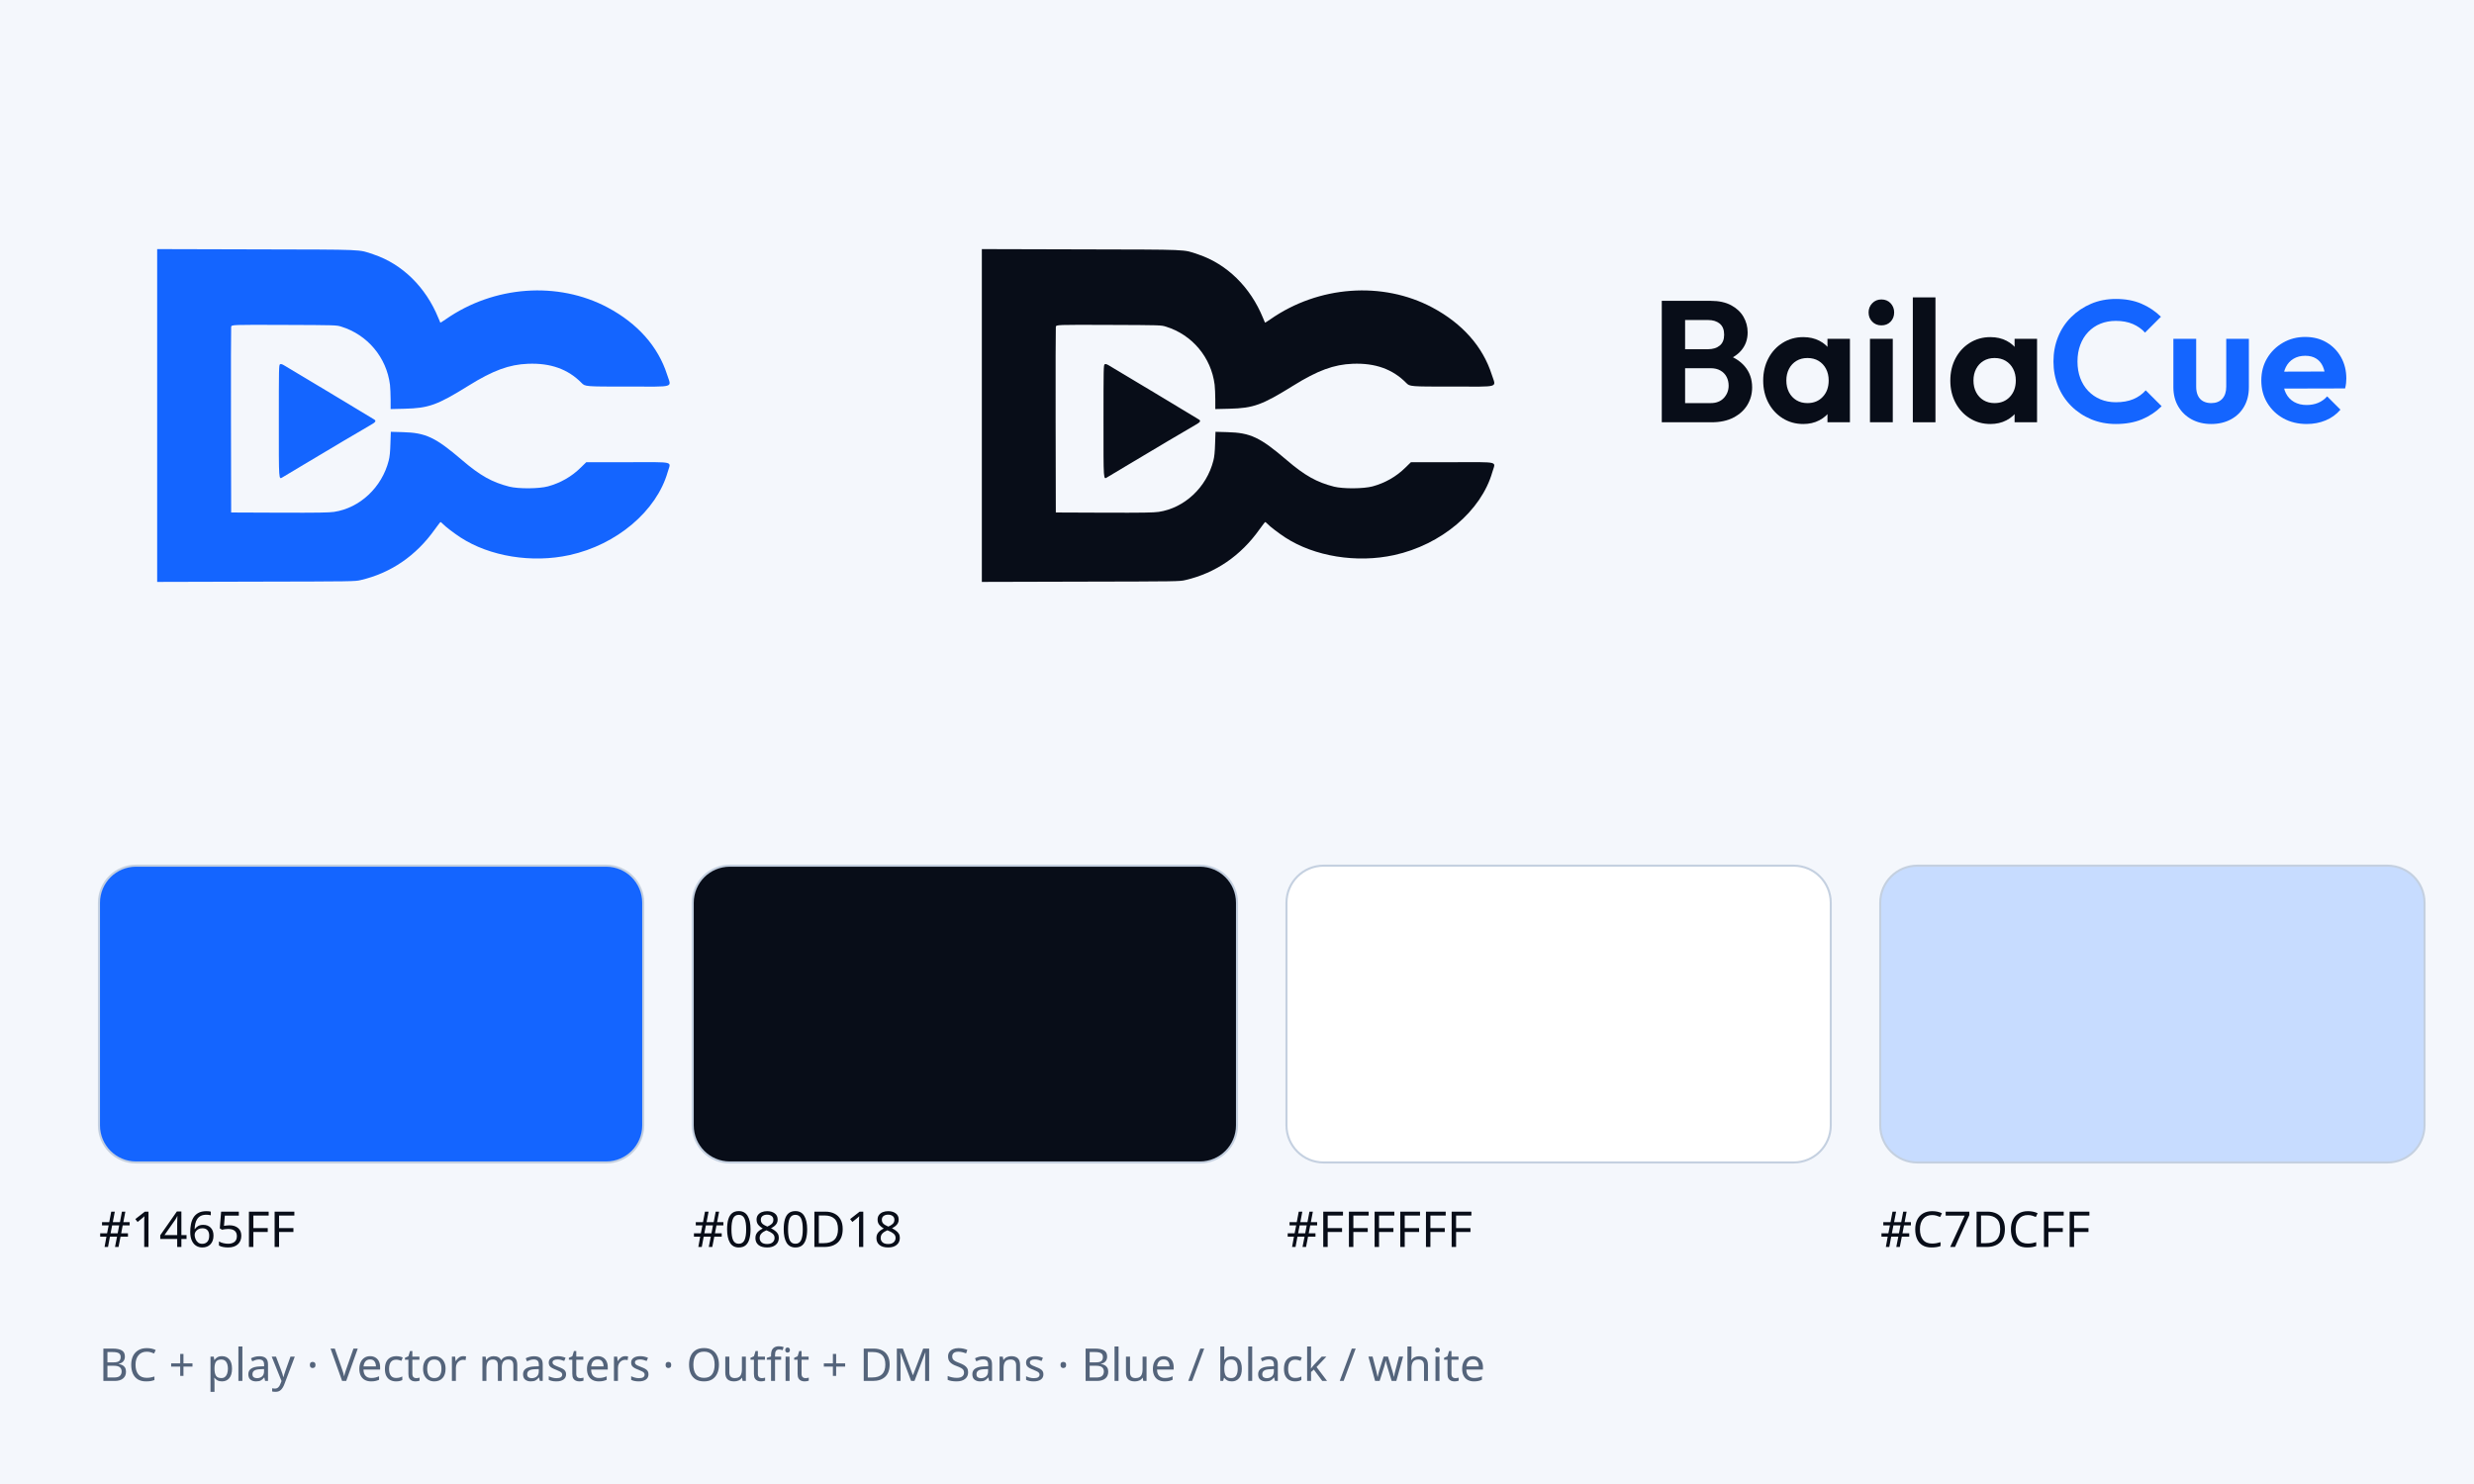
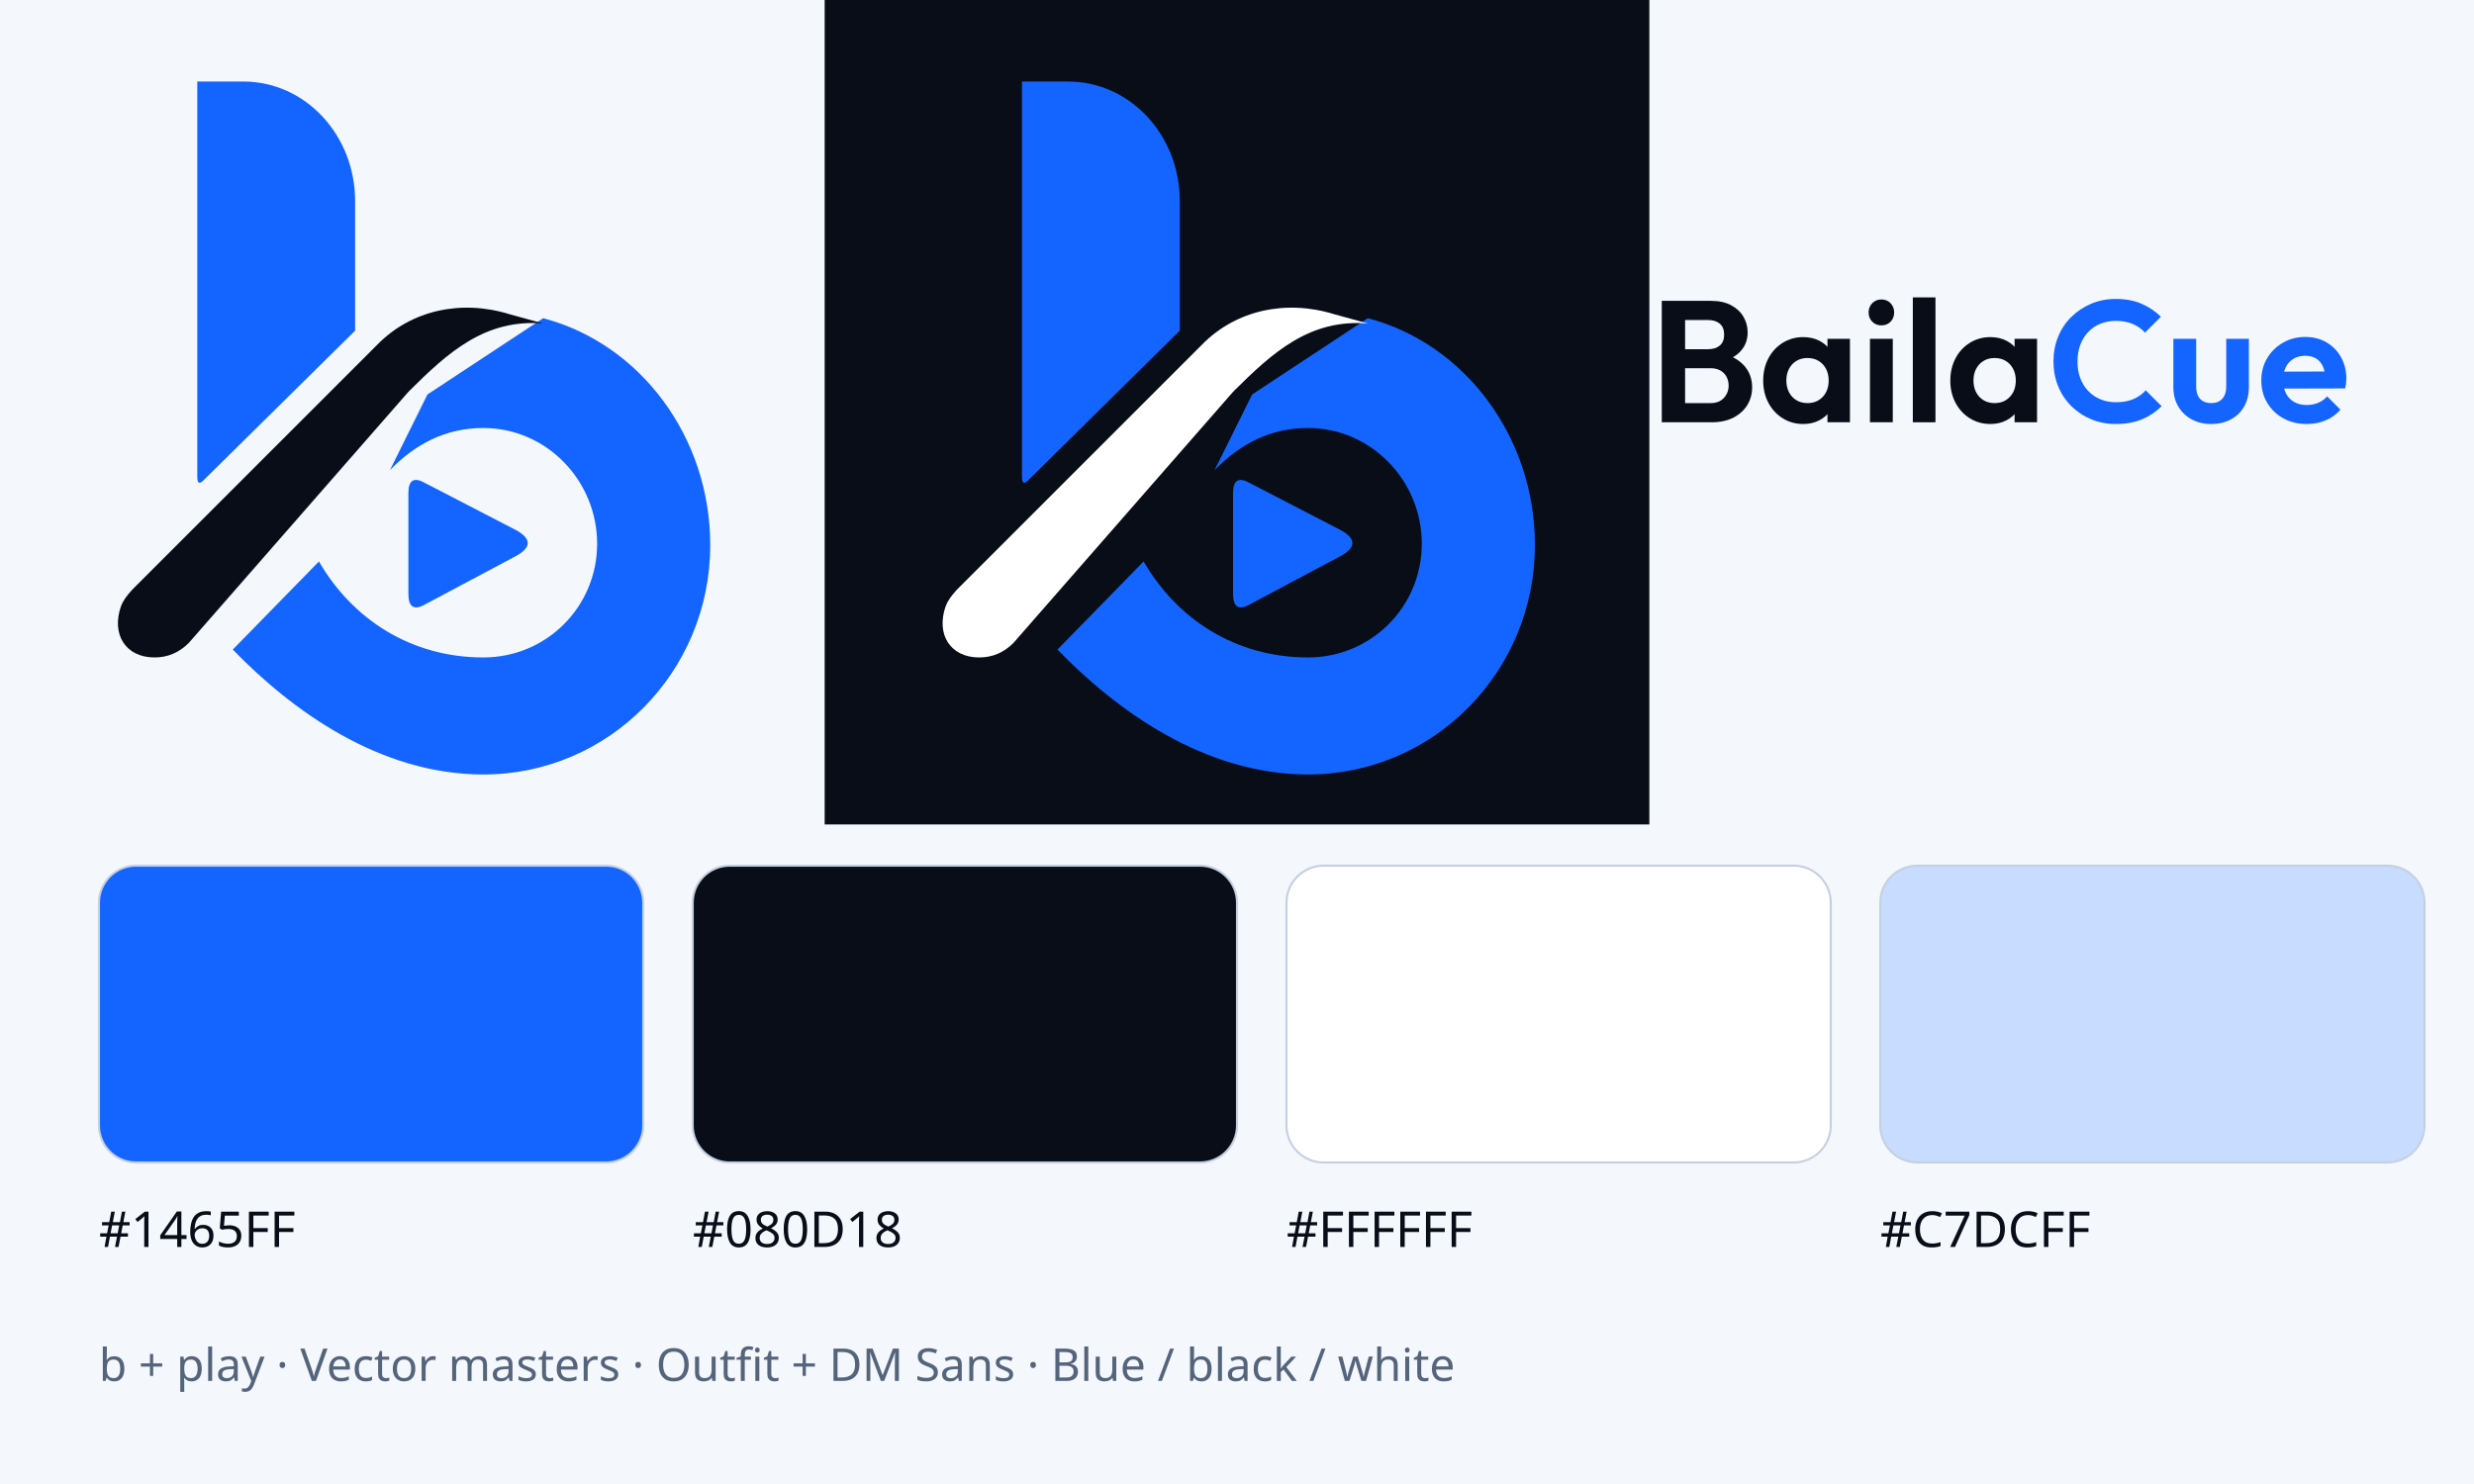
<svg xmlns="http://www.w3.org/2000/svg" width="1200" height="720" viewBox="0 0 1200 720">
  <rect width="1200" height="720" fill="#F4F7FC" />
  <svg x="0" y="0" width="400" height="400" viewBox="0 0 1254 1254">
-     <g transform="translate(0,1254) scale(0.1,-0.1)" fill="#1465FF" stroke="none">
-       <path d="M2390 6220 l0 -2531 1503 4 c1482 3 1503 3 1592 24 457 106 842 369 1127 771 44 61 83 112 87 112 4 0 18 -12 32 -26 36 -40 173 -144 272 -209 445 -289 1087 -393 1657 -268 717 157 1324 670 1493 1263 48 169 127 150 -601 150 l-637 0 -86 -84 c-138 -136 -307 -232 -497 -284 -138 -37 -447 -39 -587 -4 -261 66 -445 169 -718 403 -405 347 -552 417 -903 426 l-181 5 -6 -178 c-4 -132 -11 -200 -26 -259 -103 -407 -438 -722 -832 -781 -79 -11 -231 -14 -830 -12 l-734 3 -3 1395 c-1 767 0 1410 3 1428 6 33 6 33 803 30 797 -3 797 -3 871 -26 399 -123 689 -468 741 -884 5 -46 10 -147 10 -226 l0 -144 213 5 c368 9 497 56 972 351 371 231 618 322 905 333 342 13 606 -81 813 -291 55 -56 55 -56 701 -56 741 0 665 -24 599 185 -136 424 -447 775 -903 1018 -757 403 -1730 332 -2463 -180 -43 -30 -80 -53 -81 -51 -1 2 -15 35 -31 73 -191 469 -549 819 -984 965 -236 79 -104 73 -1788 77 l-1503 4 0 -2531z" />
-       <path d="M4258 6999 c-17 -9 -18 -61 -18 -858 0 -937 -3 -896 59 -859 14 8 161 96 326 195 343 206 932 555 1018 603 66 37 80 57 51 77 -20 14 -1309 789 -1379 829 -30 17 -45 20 -57 13z" />
+     <g>
+       <path fill="#1465FF" data-tone="blue" d="M300 124H370C464 124 540 205 540 306V503L309 731Q300 740 300 725Z" />
+       <path fill="#1465FF" data-tone="blue" d="M826 484C974 523 1080 665 1080 829C1080 1022 926 1178 735 1178C577 1178 443 1080 354 988L485 854C536 942 625 1000 735 1000C831 1000 908 923 908 827C908 731 831 651 735 651C678 651 632 675 593 715L650 600Z" />
+       <path fill="#080D18" data-tone="ink" d="M235 1000C191 1000 169 965 184 922Q188 911 201 897L574 524C625 472 701 455 775 478L826 492C738 485 682 535 621 596L287 978Q265 1000 235 1000Z" />
+       <path fill="#1465FF" data-tone="blue" d="M621 750Q621 720 647 735L786 807Q819 826 786 845L647 919Q621 934 621 903Z" />
    </g>
  </svg>
+   <rect x="400" y="0" width="400" height="400" fill="#080D18" />
  <svg x="400" y="0" width="400" height="400" viewBox="0 0 1254 1254">
-     <g transform="translate(0,1254) scale(0.1,-0.1)" fill="#080D18" stroke="none">
-       <path d="M2390 6220 l0 -2531 1503 4 c1482 3 1503 3 1592 24 457 106 842 369 1127 771 44 61 83 112 87 112 4 0 18 -12 32 -26 36 -40 173 -144 272 -209 445 -289 1087 -393 1657 -268 717 157 1324 670 1493 1263 48 169 127 150 -601 150 l-637 0 -86 -84 c-138 -136 -307 -232 -497 -284 -138 -37 -447 -39 -587 -4 -261 66 -445 169 -718 403 -405 347 -552 417 -903 426 l-181 5 -6 -178 c-4 -132 -11 -200 -26 -259 -103 -407 -438 -722 -832 -781 -79 -11 -231 -14 -830 -12 l-734 3 -3 1395 c-1 767 0 1410 3 1428 6 33 6 33 803 30 797 -3 797 -3 871 -26 399 -123 689 -468 741 -884 5 -46 10 -147 10 -226 l0 -144 213 5 c368 9 497 56 972 351 371 231 618 322 905 333 342 13 606 -81 813 -291 55 -56 55 -56 701 -56 741 0 665 -24 599 185 -136 424 -447 775 -903 1018 -757 403 -1730 332 -2463 -180 -43 -30 -80 -53 -81 -51 -1 2 -15 35 -31 73 -191 469 -549 819 -984 965 -236 79 -104 73 -1788 77 l-1503 4 0 -2531z" />
-       <path d="M4258 6999 c-17 -9 -18 -61 -18 -858 0 -937 -3 -896 59 -859 14 8 161 96 326 195 343 206 932 555 1018 603 66 37 80 57 51 77 -20 14 -1309 789 -1379 829 -30 17 -45 20 -57 13z" />
+     <g>
+       <path fill="#1465FF" data-tone="blue" d="M300 124H370C464 124 540 205 540 306V503L309 731Q300 740 300 725Z" />
+       <path fill="#1465FF" data-tone="blue" d="M826 484C974 523 1080 665 1080 829C1080 1022 926 1178 735 1178C577 1178 443 1080 354 988L485 854C536 942 625 1000 735 1000C831 1000 908 923 908 827C908 731 831 651 735 651C678 651 632 675 593 715L650 600Z" />
+       <path fill="#FFFFFF" data-tone="ink" d="M235 1000C191 1000 169 965 184 922Q188 911 201 897L574 524C625 472 701 455 775 478L826 492C738 485 682 535 621 596L287 978Q265 1000 235 1000Z" />
+       <path fill="#1465FF" data-tone="blue" d="M621 750Q621 720 647 735L786 807Q819 826 786 845L647 919Q621 934 621 903Z" />
    </g>
  </svg>
  <svg x="800" y="140" width="340" height="70" viewBox="0 -723 4057 733">
    <path fill="#080D18" d="M172 0V-111H355Q404 -111 431.5 -141.0Q459 -171 459 -212Q459 -240 447.0 -263.0Q435 -286 411.5 -299.5Q388 -313 355 -313H172V-423H340Q382 -423 407.5 -444.0Q433 -465 433 -507Q433 -550 407.5 -571.0Q382 -592 340 -592H172V-703H356Q426 -703 473.5 -677.5Q521 -652 545.0 -610.5Q569 -569 569 -520Q569 -460 532.5 -416.5Q496 -373 426 -352L432 -396Q510 -374 552.5 -323.5Q595 -273 595 -202Q595 -146 567.5 -100.5Q540 -55 487.5 -27.5Q435 0 360 0ZM72 0V-703H207V0Z" />
    <path fill="#080D18" d="M891 10Q825 10 772.0 -23.0Q719 -56 689.0 -113.0Q659 -170 659 -241Q659 -313 689.0 -370.0Q719 -427 772.0 -460.0Q825 -493 891 -493Q943 -493 984.0 -472.0Q1025 -451 1049.5 -413.5Q1074 -376 1076 -329V-155Q1074 -107 1049.5 -70.0Q1025 -33 984.0 -11.5Q943 10 891 10ZM915 -111Q970 -111 1004.0 -147.5Q1038 -184 1038 -242Q1038 -280 1022.5 -309.5Q1007 -339 979.5 -355.5Q952 -372 915 -372Q879 -372 851.5 -355.5Q824 -339 808.5 -309.5Q793 -280 793 -242Q793 -203 808.5 -173.5Q824 -144 851.5 -127.5Q879 -111 915 -111ZM1031 0V-130L1052 -248L1031 -364V-483H1161V0Z" />
    <path fill="#080D18" d="M1277 0V-483H1409V0ZM1343 -561Q1311 -561 1290.0 -582.5Q1269 -604 1269 -636Q1269 -667 1290.0 -689.0Q1311 -711 1343 -711Q1376 -711 1396.5 -689.0Q1417 -667 1417 -636Q1417 -604 1396.5 -582.5Q1376 -561 1343 -561Z" />
    <path fill="#080D18" d="M1525 0V-723H1656V0Z" />
    <path fill="#080D18" d="M1974 10Q1908 10 1855.0 -23.0Q1802 -56 1772.0 -113.0Q1742 -170 1742 -241Q1742 -313 1772.0 -370.0Q1802 -427 1855.0 -460.0Q1908 -493 1974 -493Q2026 -493 2067.0 -472.0Q2108 -451 2132.5 -413.5Q2157 -376 2159 -329V-155Q2157 -107 2132.5 -70.0Q2108 -33 2067.0 -11.5Q2026 10 1974 10ZM1998 -111Q2053 -111 2087.0 -147.5Q2121 -184 2121 -242Q2121 -280 2105.5 -309.5Q2090 -339 2062.5 -355.5Q2035 -372 1998 -372Q1962 -372 1934.5 -355.5Q1907 -339 1891.5 -309.5Q1876 -280 1876 -242Q1876 -203 1891.5 -173.5Q1907 -144 1934.5 -127.5Q1962 -111 1998 -111ZM2114 0V-130L2135 -248L2114 -364V-483H2244V0Z" />
    <path fill="#1465FF" d="M2700 10Q2623 10 2557.0 -17.5Q2491 -45 2441.5 -94.5Q2392 -144 2365.5 -210.0Q2339 -276 2339 -352Q2339 -428 2365.5 -494.0Q2392 -560 2441.5 -609.0Q2491 -658 2556.5 -686.0Q2622 -714 2700 -714Q2784 -714 2848.0 -686.5Q2912 -659 2961 -611L2869 -519Q2840 -551 2798.0 -569.0Q2756 -587 2700 -587Q2651 -587 2610.5 -570.5Q2570 -554 2540.0 -522.5Q2510 -491 2494.0 -447.5Q2478 -404 2478 -352Q2478 -299 2494.0 -256.0Q2510 -213 2540.0 -181.5Q2570 -150 2610.5 -133.0Q2651 -116 2700 -116Q2759 -116 2801.5 -134.0Q2844 -152 2873 -185L2965 -93Q2916 -44 2851.0 -17.0Q2786 10 2700 10Z" />
    <path fill="#1465FF" d="M3252 10Q3188 10 3138.5 -17.0Q3089 -44 3061.0 -92.0Q3033 -140 3033 -203V-483H3165V-206Q3165 -176 3175.0 -154.5Q3185 -133 3205.0 -122.0Q3225 -111 3252 -111Q3293 -111 3316.0 -136.0Q3339 -161 3339 -206V-483H3470V-203Q3470 -139 3442.5 -91.0Q3415 -43 3365.5 -16.5Q3316 10 3252 10Z" />
    <path fill="#1465FF" d="M3805 10Q3729 10 3670.0 -22.5Q3611 -55 3576.5 -112.0Q3542 -169 3542 -242Q3542 -314 3575.5 -370.5Q3609 -427 3667.0 -460.5Q3725 -494 3796 -494Q3866 -494 3919.5 -462.5Q3973 -431 4003.5 -376.5Q4034 -322 4034 -253Q4034 -240 4032.5 -226.5Q4031 -213 4027 -196L3621 -195V-293L3966 -294L3913 -253Q3911 -296 3897.5 -325.0Q3884 -354 3858.5 -369.5Q3833 -385 3796 -385Q3757 -385 3728.0 -367.5Q3699 -350 3683.5 -318.5Q3668 -287 3668 -244Q3668 -200 3684.5 -167.5Q3701 -135 3732.0 -117.5Q3763 -100 3804 -100Q3841 -100 3871.0 -112.5Q3901 -125 3923 -150L4000 -73Q3965 -32 3914.5 -11.0Q3864 10 3805 10Z" />
  </svg>
  <rect x="48" y="420" width="264" height="144" rx="18" fill="#1465FF" stroke="#C4D0E0" />
  <text x="48" y="605" font-family="sans-serif" font-size="24" fill="#080D18">#1465FF</text>
  <rect x="336" y="420" width="264" height="144" rx="18" fill="#080D18" stroke="#C4D0E0" />
  <text x="336" y="605" font-family="sans-serif" font-size="24" fill="#080D18">#080D18</text>
  <rect x="624" y="420" width="264" height="144" rx="18" fill="#FFFFFF" stroke="#C4D0E0" />
  <text x="624" y="605" font-family="sans-serif" font-size="24" fill="#080D18">#FFFFFF</text>
  <rect x="912" y="420" width="264" height="144" rx="18" fill="#C7DCFF" stroke="#C4D0E0" />
  <text x="912" y="605" font-family="sans-serif" font-size="24" fill="#080D18">#C7DCFF</text>
-   <text x="48" y="670" font-family="sans-serif" font-size="22" fill="#54647B">BC + play · Vector masters · Outfit + DM Sans · Blue / black / white</text>
+   <text x="48" y="670" font-family="sans-serif" font-size="22" fill="#54647B">b + play · Vector masters · Outfit + DM Sans · Blue / black / white</text>
</svg>
